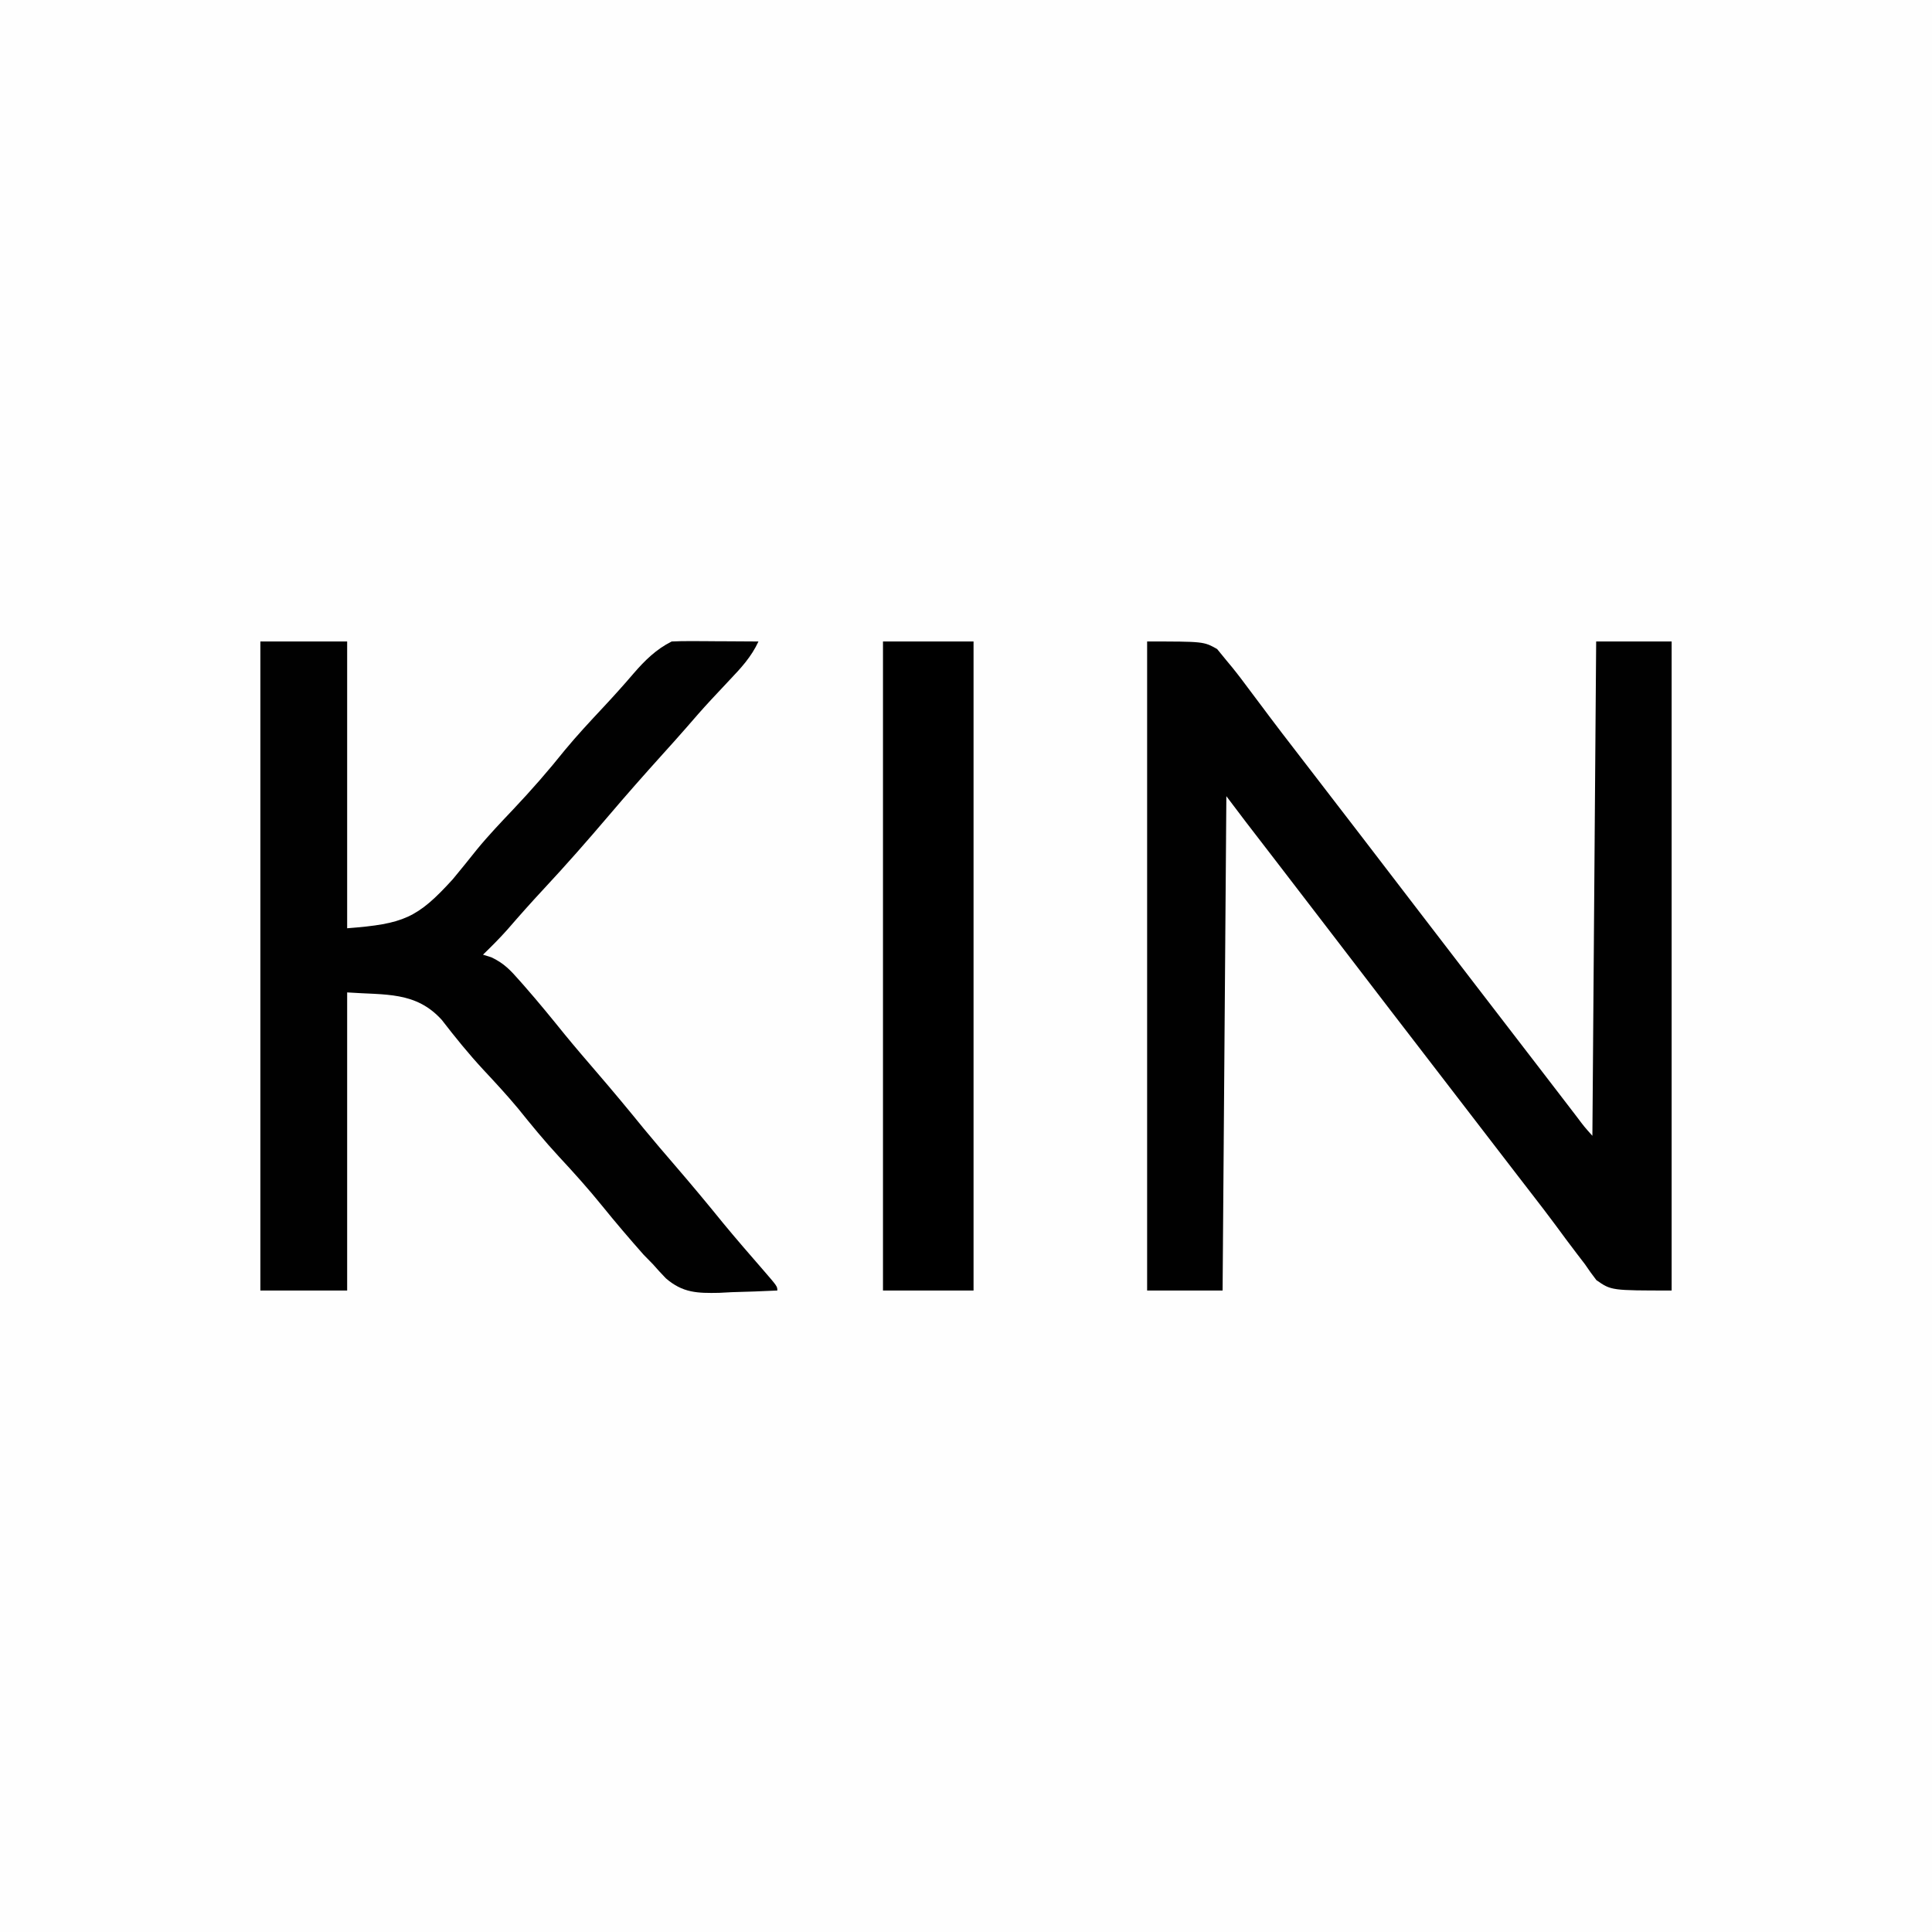
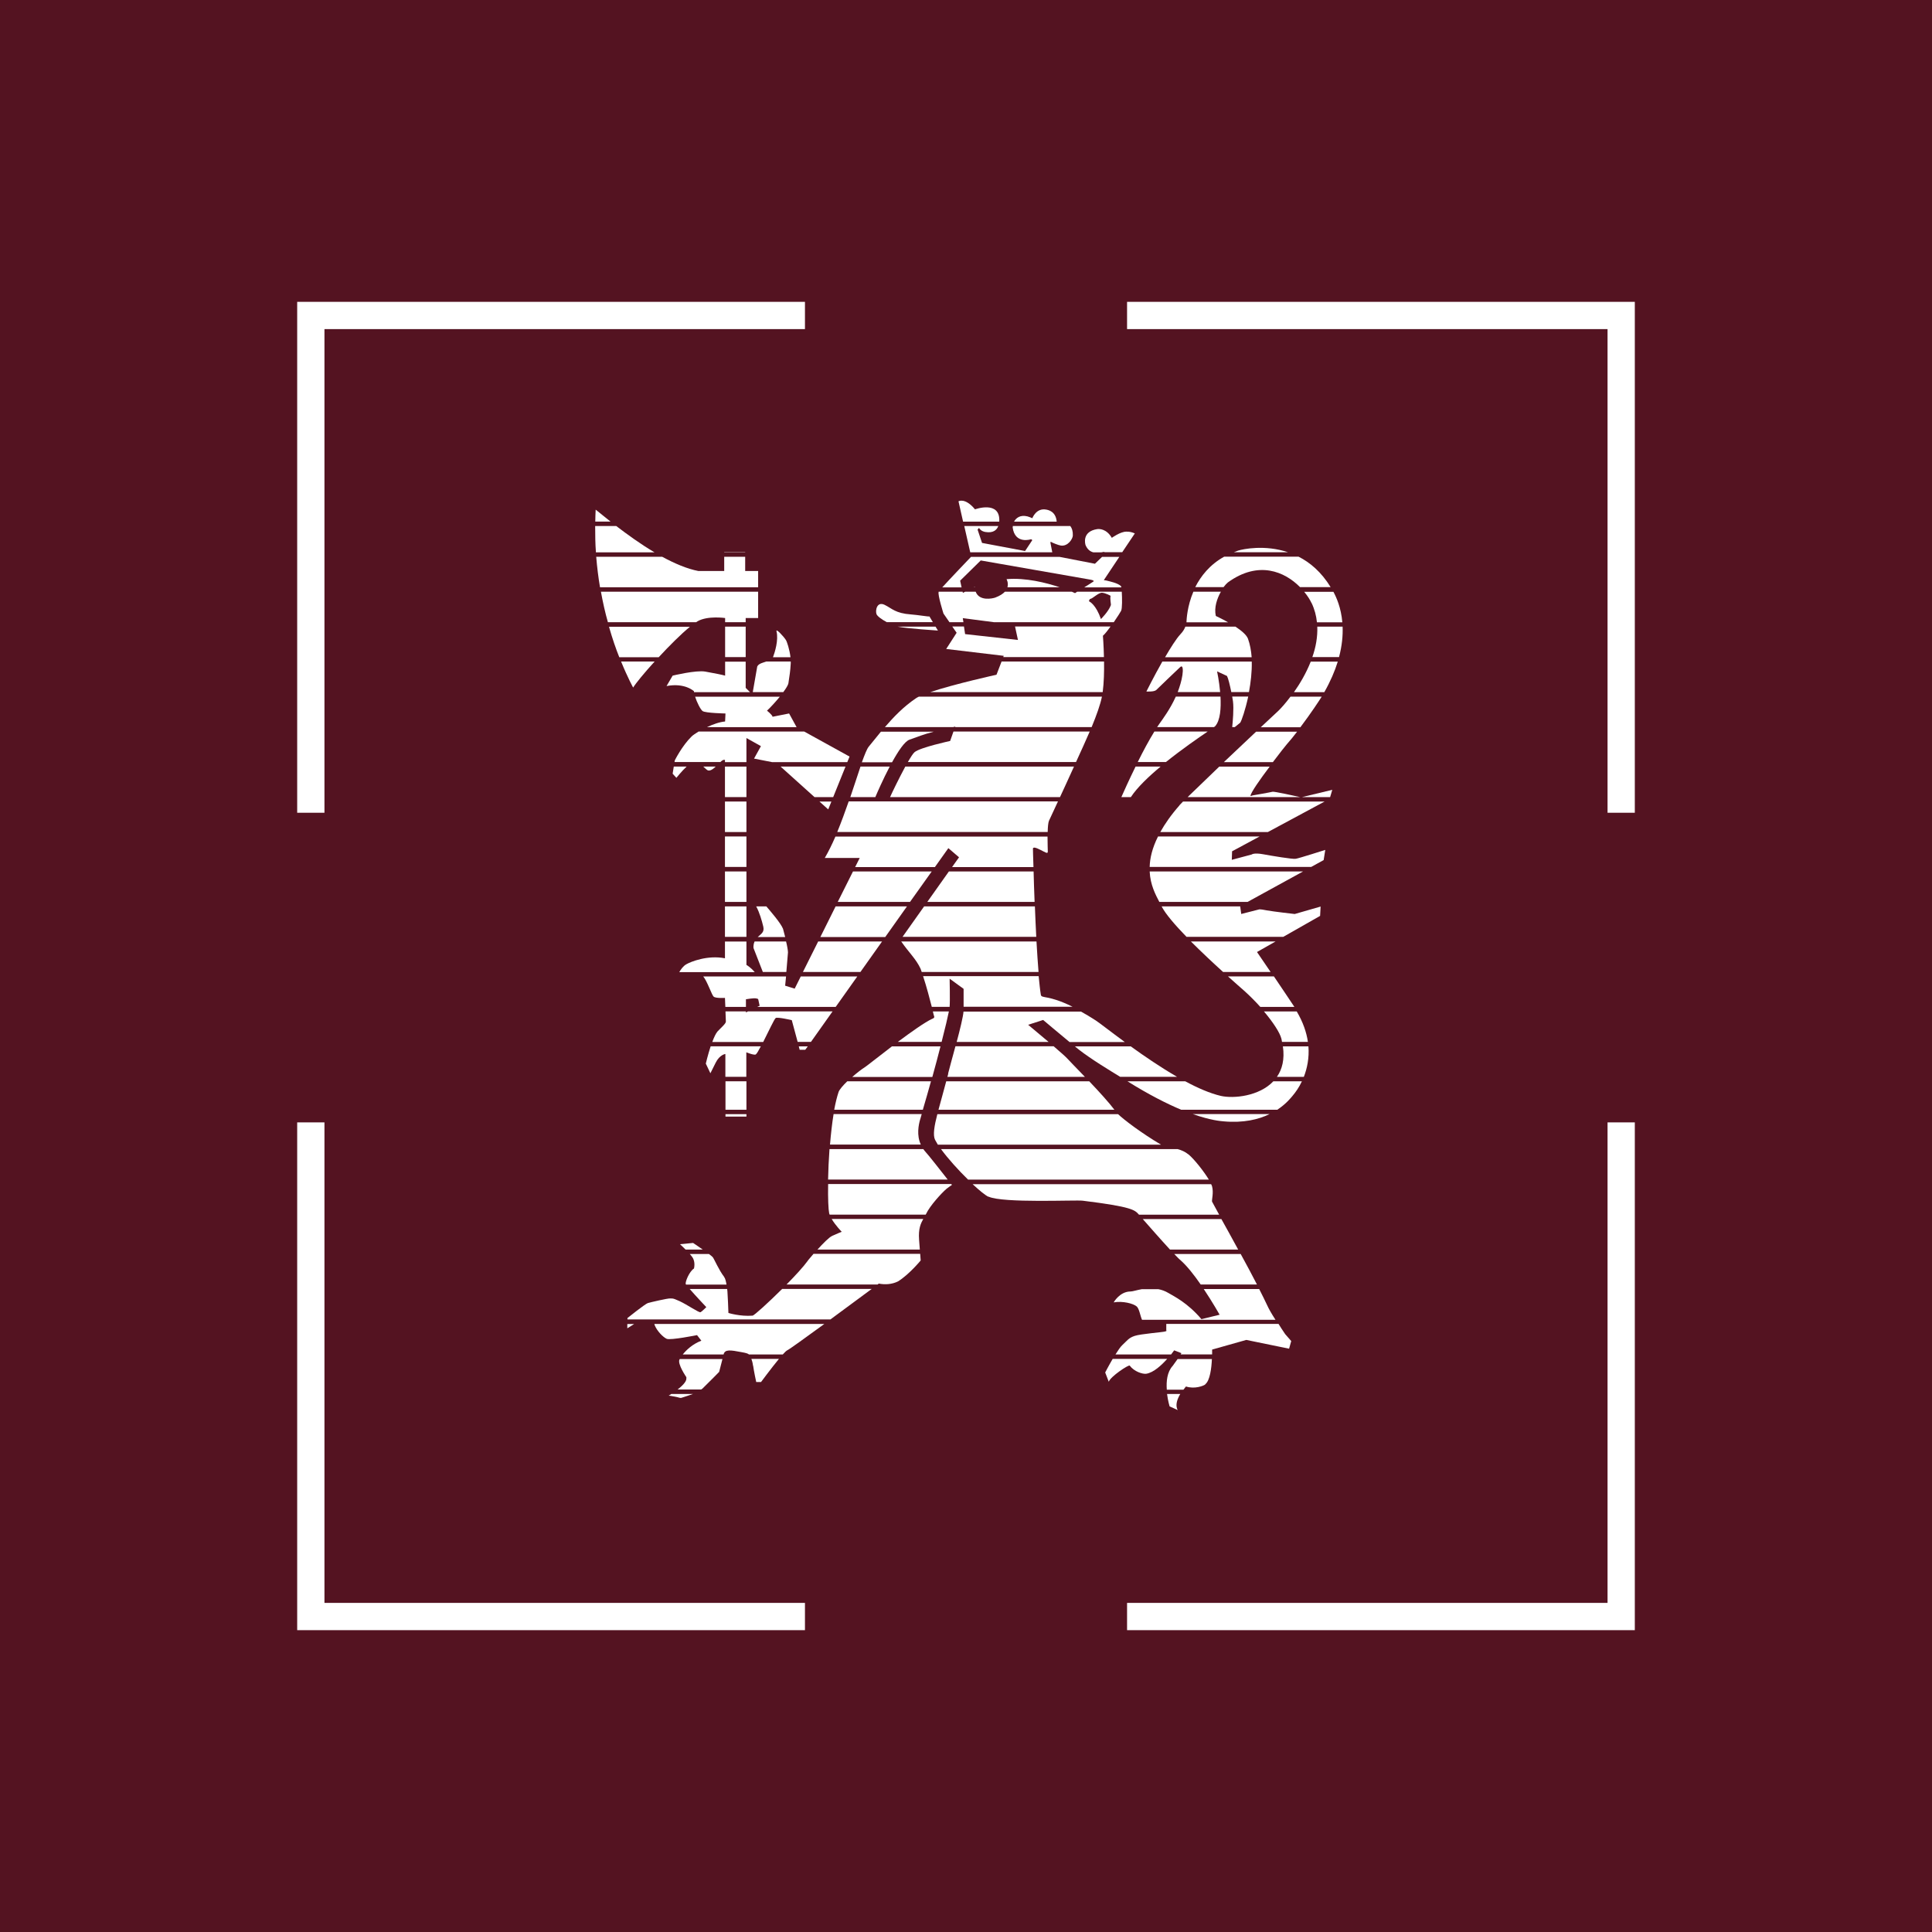
- <svg xmlns="http://www.w3.org/2000/svg" version="1.1" width="512" height="512">
-   <path d="M0 0 C168.96 0 337.92 0 512 0 C512 168.96 512 337.92 512 512 C343.04 512 174.08 512 0 512 C0 343.04 0 174.08 0 0 Z " fill="#FEFEFE" transform="translate(0,0)" />
-   <path d="M0 0 C15 0 15 0 18.547 2 C19.761 3.485 19.761 3.485 21 5 C21.493 5.593 21.986 6.186 22.494 6.797 C24.139 8.825 25.698 10.9 27.25 13 C28.397 14.526 29.544 16.052 30.691 17.578 C31.252 18.329 31.813 19.08 32.391 19.854 C34.63 22.84 36.906 25.797 39.188 28.75 C39.985 29.786 40.783 30.823 41.605 31.891 C42.396 32.917 43.186 33.943 44 35 C46.086 37.711 48.172 40.423 50.257 43.135 C52.302 45.794 54.348 48.452 56.395 51.109 C61.669 57.96 66.926 64.824 72.176 71.693 C77.104 78.139 82.049 84.572 87 91 C88.667 93.166 90.333 95.333 92 97.5 C92.833 98.583 93.667 99.667 94.5 100.75 C99.5 107.25 99.5 107.25 100.752 108.878 C101.578 109.952 102.404 111.025 103.23 112.099 C105.428 114.955 107.623 117.812 109.816 120.672 C110.276 121.271 110.736 121.869 111.209 122.486 C112.095 123.641 112.98 124.796 113.865 125.951 C115.824 128.568 115.824 128.568 118 131 C118.33 87.77 118.66 44.54 119 0 C125.6 0 132.2 0 139 0 C139 56.76 139 113.52 139 172 C123 172 123 172 119.062 169.25 C117.993 167.87 116.977 166.448 116 165 C115.322 164.116 114.644 163.231 113.945 162.32 C111.996 159.778 110.093 157.208 108.2 154.624 C106.192 151.907 104.127 149.235 102.062 146.562 C101.646 146.023 101.23 145.483 100.802 144.927 C99.957 143.832 99.111 142.736 98.266 141.641 C96.174 138.93 94.087 136.215 92 133.5 C91.167 132.417 90.333 131.333 89.5 130.25 C84.5 123.75 79.5 117.25 74.5 110.75 C74.088 110.214 73.675 109.678 73.251 109.126 C72.415 108.039 71.579 106.953 70.743 105.866 C68.698 103.207 66.652 100.549 64.605 97.891 C59.331 91.04 54.074 84.176 48.824 77.307 C43.896 70.861 38.951 64.428 34 58 C32.187 55.646 30.375 53.292 28.562 50.938 C27.759 49.895 26.956 48.852 26.129 47.777 C24.405 45.529 22.7 43.266 21 41 C20.67 84.23 20.34 127.46 20 172 C13.4 172 6.8 172 0 172 C0 115.24 0 58.48 0 0 Z " fill="#010101" transform="translate(304,170)" />
-   <path d="M0 0 C7.59 0 15.18 0 23 0 C23 25.08 23 50.16 23 76 C37.922 74.852 41.612 73.33 51 63 C53.173 60.388 55.296 57.74 57.418 55.086 C60.44 51.398 63.723 47.961 67 44.5 C71.81 39.416 76.348 34.225 80.719 28.754 C83.898 24.916 87.282 21.284 90.684 17.644 C93.503 14.628 96.257 11.579 98.938 8.438 C101.889 5.026 104.925 2.037 109 0 C110.74 -0.084 112.484 -0.107 114.227 -0.098 C115.258 -0.094 116.289 -0.091 117.352 -0.088 C118.432 -0.08 119.512 -0.071 120.625 -0.062 C122.257 -0.056 122.257 -0.056 123.922 -0.049 C126.615 -0.037 129.307 -0.021 132 0 C130.115 4.079 127.382 7.023 124.312 10.25 C123.218 11.417 122.124 12.585 121.031 13.754 C120.505 14.315 119.979 14.876 119.438 15.454 C117.134 17.932 114.921 20.485 112.707 23.043 C110.664 25.386 108.583 27.693 106.5 30 C101.701 35.323 96.959 40.689 92.32 46.152 C86.729 52.73 81.051 59.193 75.165 65.509 C71.857 69.059 68.642 72.673 65.469 76.344 C63.408 78.668 61.229 80.838 59 83 C59.727 83.228 60.454 83.456 61.203 83.691 C64.582 85.272 66.293 87.139 68.75 89.938 C69.183 90.427 69.615 90.916 70.061 91.421 C73.676 95.542 77.142 99.785 80.586 104.051 C83.339 107.414 86.162 110.709 89 114 C93.3 118.989 97.505 124.042 101.656 129.156 C104.393 132.477 107.191 135.74 110 139 C114.288 143.976 118.485 149.013 122.621 154.117 C126.075 158.303 129.626 162.403 133.191 166.494 C137 170.893 137 170.893 137 172 C133.001 172.205 129.003 172.328 125 172.438 C123.875 172.496 122.749 172.555 121.59 172.615 C115.816 172.733 111.95 172.643 107.465 168.77 C106.28 167.541 105.121 166.287 104 165 C103.197 164.18 102.394 163.36 101.566 162.516 C97.827 158.287 94.174 154.015 90.625 149.625 C86.944 145.071 83.072 140.764 79.086 136.481 C75.305 132.394 71.803 128.12 68.312 123.781 C65.364 120.235 62.246 116.87 59.099 113.5 C55.182 109.278 51.592 104.837 48.07 100.277 C41.163 92.679 33.148 93.725 23 93 C23 119.07 23 145.14 23 172 C15.41 172 7.82 172 0 172 C0 115.24 0 58.48 0 0 Z " fill="#010101" transform="translate(69,170)" />
-   <path d="M0 0 C7.92 0 15.84 0 24 0 C24 56.76 24 113.52 24 172 C16.08 172 8.16 172 0 172 C0 115.24 0 58.48 0 0 Z " transform="translate(234,170)" />
+ <svg xmlns="http://www.w3.org/2000/svg" id="Layer_1" data-name="Layer 1" viewBox="0 0 850.39 850.39">
+   <defs>
+     <style>
+       .cls-1 {
+         fill: #fff;
+       }
+ 
+       .cls-2 {
+         fill: none;
+         stroke: #fff;
+         stroke-width: 12px;
+       }
+ 
+       .cls-3 {
+         fill: #541321;
+       }
+     </style>
+   </defs>
+   <rect class="cls-3" x="0" width="850.39" height="850.39" />
+   <g>
+     <path class="cls-1" d="M372.15,337.42h-28.56l14.92,13.43h8.23l5.42-13.43Z" />
+     <path class="cls-1" d="M417.66,383.58l-9.5,13.41h47.23c-.22-5.03-.33-9.61-.44-13.41h-37.29Z" />
+     <path class="cls-1" d="M328.55,337.42h-9.45v13.43h9.45v-13.43Z" />
+     <path class="cls-1" d="M309.55,337.42c.78.68,1.45,1.4,1.95,1.63,1,.45,2.35-.5,3.52-1.63h-5.53.06Z" />
+     <path class="cls-1" d="M392.68,335.47c2.68-4.87,5.53-9.17,7.65-9.9,3.47-1.23,5.98-2.28,10.68-3.52h-23.26c-1.84,2.23-3.63,4.47-5.37,6.6-.78.95-1.78,3.47-3.02,6.87h13.25l.06-.05Z" />
+     <path class="cls-1" d="M344.76,304.66c1.28-1.73,2.18-3.18,2.28-4.03.56-3.9.78-4.8,1.01-8.6v-.85h-10.8c-.44.18-.95.35-1.5.51-2.3.72-2.46,1.78-2.46,1.78l-1.95,11.18h13.41Z" />
+     <path class="cls-1" d="M560.48,475.94c-6.25,6.6-17.5,7.71-23.13,6.43-4.76-1.12-10.18-3.47-15.66-6.43h-25.43c9.55,5.98,17.43,9.9,23.64,12.53h42.31c4.08-2.7,6.15-5.48,6.66-6.05,1.34-1.57,2.9-3.75,4.18-6.48h-12.58Z" />
+     <path class="cls-1" d="M346.83,419.16c0-.78-.33-2.75-.83-4.75h-13.86c-.73,1.67-.45,2.95-.45,2.95l4.08,10.46h10.35c.33-3.86.67-8.16.72-8.66Z" />
+     <path class="cls-1" d="M375.45,383.58l-6.71,13.41h31.81l9.56-13.41h-34.66Z" />
+     <path class="cls-1" d="M333.52,412.44h12.08c-.45-1.8-.83-3.3-.95-3.63-1-2.52-5.6-7.83-7.33-9.85h-4.47c1.45,2.63,2.52,6.38,3.13,8.95.55,2.52-1.07,3.18-2.46,4.53Z" />
+     <path class="cls-1" d="M409.05,271.34c-.51.12-5.03-.67-8.06-.89-6.98-.51-8.32-2.63-11.68-4.25-3.35-1.57-4.08,2.52-3.52,4.08.33.95,2.35,2.4,4.53,3.57h20.28l-1.5-2.52h-.05Z" />
+     <path class="cls-1" d="M406.76,398.96l-9.5,13.41h58.86c-.22-4.47-.44-9.05-.6-13.41h-48.75Z" />
+     <path class="cls-1" d="M389.65,412.44l9.56-13.48h-31.41l-6.71,13.48h28.56Z" />
+     <path class="cls-1" d="M388.25,414.41h-28.13l-6.7,13.41h25.31l9.51-13.41Z" />
+     <path class="cls-1" d="M466.45,258.5c-5.98-2.02-15.03-4.3-23.41-3.58,0,0,.95,1.63.39,3.58h23.03Z" />
+     <path class="cls-1" d="M419.68,321.99l-1.46,4.15s-13.18,2.85-15.65,4.92c-.67.55-1.73,2.23-2.97,4.36h74.02c2.23-4.87,4.3-9.4,6.03-13.43h-59.97Z" />
+     <path class="cls-1" d="M385.29,350.85c.72-1.73,3.3-7.66,6.32-13.43h-12.86c-1.28,3.81-2.79,8.5-4.47,13.43h11.07-.05Z" />
+     <path class="cls-1" d="M508.11,321.99c-2.45,3.98-5.03,8.78-7.32,13.43h12.41c6.98-5.6,14.25-10.63,18.38-13.43h-23.48Z" />
+     <path class="cls-1" d="M365.95,352.8h-5.26l3.86,3.47,1.4-3.47Z" />
+     <path class="cls-1" d="M396.69,414.41c3.3,4.8,6.5,7.65,8.5,11.96.17.5.35,1,.51,1.45h51.42c-.33-4.03-.62-8.61-.9-13.41h-59.54Z" />
+     <path class="cls-1" d="M473.18,261.07s-.51-.22-1.4-.62h-29.46c-.85.9-2.18,1.8-4.25,2.58-1.23.44-7.05,1.67-8.61-2.58h-4.63l-1.01.51-.1-.51h-10.56v.06c-.51,1.22,2.12,9.55,2.12,9.55l2.63,3.8h6.15l-.28-1.78,13.65,1.78h52.82c1.67-2.4,3.07-4.69,3.23-5.02.51-1.07.45-5.48.28-8.4h-19.61c-.56.33-.95.62-.95.62ZM480,263.58c.95-.12,3.47-2.73,5.08-2.68,1.62.12,3.75,1.35,3.75,1.35-.33,1.62.28,3.68.12,4.13-1.01,2.8-4.36,6.1-4.36,6.1-2.18-6.26-4.87-7.61-5.25-7.83,0,0,.05-1,.72-1.07h-.05Z" />
+     <path class="cls-1" d="M398.48,337.42c-2.79,5.15-5.92,11.63-6.7,13.43h74.79c.9-1.96,1.68-3.7,2.3-4.98,1.35-2.97,2.63-5.76,3.86-8.45h-74.25Z" />
+     <path class="cls-1" d="M347.94,289.28c-.39-3.35-1.55-6.93-2.07-7.65-1.05-1.63-4.47-5.26-4.08-3.75.95,3.85-.72,9.23-1.55,11.4h7.7Z" />
+     <path class="cls-1" d="M421.06,278.54l-4.58,7.11,25.33,3.02-.22.55h44.32c-.12-5.3-.45-9.38-.45-9.38.9-.78,2.13-2.35,3.35-4.08h-42.03l1.28,5.92-23.26-2.57-.5-3.35h-5.15l1.9,2.73v.05Z" />
+     <path class="cls-1" d="M328.22,275.82h-9.05v13.41h9.05v-13.41Z" />
+     <path class="cls-1" d="M485.96,291.18h-45.11l-2.23,5.81s-18.56,4.08-29.18,7.66h75.92c.55-4.2.67-9.11.6-13.41v-.06Z" />
+     <path class="cls-1" d="M510.17,318.81c-.28.4-.56.83-.85,1.23h25.04s.45-.33.51-.4c2.28-2.57,2.62-7.98,2.34-13.02h-19.67c-2.46,5.48-5.76,9.9-7.38,12.18Z" />
+     <path class="cls-1" d="M411.79,275.82h-16.73c4.25.85,17.78,1.73,17.78,1.73l-1.05-1.73Z" />
+     <path class="cls-1" d="M419.51,320.04c.33-.05.62-.12.95-.22v.22h60.04c2.18-5.31,3.8-9.83,4.53-13.41h-80.56c-.5.22-.89.45-1.23.67-5.58,3.75-9.88,8.28-13.75,12.75h30.08-.05Z" />
+     <path class="cls-1" d="M519.52,279.23c-1.85,2.02-4.3,5.92-6.71,10.06h38.12c-.22-2.91-.72-5.65-1.62-8.16-.67-1.73-2.97-3.63-5.53-5.31h-22.03c-.39,1.01-1,2.13-2.23,3.41Z" />
+     <path class="cls-1" d="M525.27,260.45c-2.75,6.48-2.97,12.25-3.02,13.14v.33h18.33c-2.9-1.62-5.42-2.8-5.42-2.8-.85-3.68.55-7.71,2.23-10.68h-12.13Z" />
+     <path class="cls-1" d="M504.64,304.38c.56,0,3.47.17,4.36-.72.78-.78,9.33-9.01,10.5-10.06,1.18-1.07,1.3,1.23.96,3.52-.4,2.63-1.18,5.08-2.08,7.5h18.68c-.45-4.98-1.35-9.11-1.35-9.11l4.36,2.02c.56,1.05,1.28,4.02,1.9,7.1h7.77c.78-4.2,1.35-8.9,1.23-13.43h-39.36c-3.74,6.6-7.03,13.2-7.03,13.2h.05Z" />
+     <path class="cls-1" d="M536.68,337.42c-5.6,5.37-10.63,10.23-13.93,13.43h49.54c-2.07-.45-11.58-2.58-12.19-2.35-.72.22-8.77,1.62-8.77,1.62,0,0-.9.39-.9.17,0-1.28,4.25-7.32,8.43-12.86h-22.18Z" />
+     <path class="cls-1" d="M486.02,242.89l.17.17h7.77l5.55-8.27c-1.18-.51-2.35-.85-3.81-.78-2.68.05-6.32,2.73-6.32,2.73-2.35-4.03-5.53-3.97-6.42-3.85-6.88,1.05-5.31,6.65-5.1,7.15.85,1.9,2.07,2.73,3.36,3.07h3.57c.62-.1,1.07-.22,1.23-.17v-.05Z" />
+     <path class="cls-1" d="M542.37,306.63c.12.67.23,1.4.33,2.02.45,3.35-.1,9.1-.33,11.4h1.12l2.41-1.95c.62-.95,2.23-5.55,3.52-11.51h-7.05v.05Z" />
+     <path class="cls-1" d="M454.39,228.09c-1.23-.5-2.07-.78-2.07-.78-3.25-.83-5.1.67-5.98,2.3h18.78c-.4-4.6-3.8-5.15-4.63-5.31-4.43-.83-6.1,3.8-6.1,3.8Z" />
+     <path class="cls-1" d="M423.24,258.49l-.62-2.9,9.06-8.9,48.29,8.45s1.96.33,1.3.83c-.23.17-2.13,1.4-4.03,2.57h16.33c0-.33-.12-.5-.17-.55-1.4-1.4-5.2-2.13-5.76-2.3-.5-.17-1-.22-1-.22l-.78-.12,6.82-10.23h-7.6l-3.13,3.02-15.55-3.02h-39.01c-1.01,1.07-9.06,9.45-12.64,13.41h8.56l-.06-.05Z" />
+     <path class="cls-1" d="M439.84,229.49c.5-9.38-10.68-5.3-10.68-5.3-4.42-5.31-7.27-3.53-7.27-3.53l2.02,8.95h15.88v-.05l.05-.06Z" />
+     <path class="cls-1" d="M268.74,229.58c-3.03-2.4-5.31-4.3-6.55-5.25-.12,1.78-.12,3.47-.17,5.25h6.71Z" />
+     <path class="cls-1" d="M493.51,350.85h4.25c2.8-4.25,7.71-8.95,13.08-13.43h-11.01c-2.9,5.93-5.3,11.24-6.25,13.43h-.06Z" />
+     <path class="cls-1" d="M328,242.94h-9.23v.12h9.23v-.12Z" />
+     <path class="cls-1" d="M333.7,258.49v-7.15h-5.7v-6.26h-9.23v6.26h-11.35c-5.03-.95-10.56-3.36-15.93-6.26h-29.06c.39,4.7.95,9.17,1.67,13.41h69.6Z" />
+     <path class="cls-1" d="M409.83,475.94h-36.89c-1.85,1.78-3.35,3.52-3.8,4.63-.73,2.18-1.4,4.87-1.95,7.89h39.01c1.28-4.43,2.52-8.61,3.58-12.53h.05Z" />
+     <path class="cls-1" d="M373.55,352.79c-1.57,4.48-3.25,9.11-5.03,13.43h92.63c.05-2.18.22-4.15.56-4.93,1.12-2.35,2.57-5.53,3.97-8.55h-92.13v.05Z" />
+     <path class="cls-1" d="M413.96,460.56h-21.35c-6.1,4.65-11.4,8.9-12.08,9.28-1.12.68-3.3,2.35-5.42,4.2h35.27c1.4-5.03,2.57-9.5,3.57-13.41v-.06Z" />
+     <path class="cls-1" d="M497.76,460.56h-24.66c.78.62,1.46,1.18,1.8,1.46,5.42,4.25,14.08,9.45,18.16,11.96h25.04c-7.15-4.15-14.31-9.01-20.41-13.43h.06Z" />
+     <path class="cls-1" d="M328.55,475.94h-9.22v12.53h9.22v-12.53Z" />
+     <path class="cls-1" d="M417.38,472.6c-.12.5-.22.95-.39,1.39h60.54c-3.7-3.85-6.93-7.15-7.95-8.27-.72-.78-3.07-2.85-5.82-5.2h-43.21c-1.4,5.15-2.73,10-3.23,12.02l.05.06Z" />
+     <path class="cls-1" d="M410.33,448.43c-3.23,1.5-9.28,5.8-15.15,10.17h19.28c1.63-6.32,2.7-10.9,3.2-13.41h-7.05c.22.83.33,1.51.4,1.62.33.95.39,1.18-.73,1.68l.05-.05Z" />
+     <path class="cls-1" d="M351.59,460.56l.39,1.51h2.46l1.12-1.51h-3.97Z" />
+     <path class="cls-1" d="M421.13,458.62h40.42c-4.42-3.75-9-7.55-9-7.55l6.6-2.12s6.82,5.75,11.62,9.72h24.33c-6.32-4.63-11.13-8.43-12.86-9.55-2.35-1.51-4.47-2.8-6.43-3.86h-51.71c-.17,2.23-1.51,7.78-3.02,13.41l.05-.05Z" />
+     <path class="cls-1" d="M410.11,443.18h7.88v-.1c.22-2.13,0-12.3,0-12.3l6.15,4.47v7.88h47.96c-10.9-5.42-13.7-3.47-13.97-5.31-.35-2.07-.62-4.92-.95-8.15h-50.87c1.62,4.92,2.95,10.12,3.8,13.41v.1Z" />
+     <path class="cls-1" d="M367.74,368.18c-1.51,3.47-3.08,6.7-4.7,9.45h15.38l-2.02,4.02h35.11l5.92-8.33,4.7,4.03-3.07,4.3h35.83c-.17-4.7-.22-7.71-.22-7.71-.28-1.67,1.95-.5,3.35.17,2.07,1.01,3.18,1.9,3.18.73,0-.62-.12-3.58-.12-6.6h-93.41l.06-.05Z" />
+     <path class="cls-1" d="M492.13,490.41h-79.55c-1.35,5.2-2.02,9.23-1,11.3.33.62.77,1.35,1.22,2.13h98.23c-8.61-5.1-16.33-10.96-18.9-13.43Z" />
+     <path class="cls-1" d="M416.49,475.94c-1.18,4.53-2.4,8.72-3.41,12.53h77.43c-2.25-3.03-6.71-7.95-11.08-12.53h-62.94Z" />
+     <path class="cls-1" d="M328.55,490.41h-9.22v1.07h9.22v-1.07Z" />
+     <path class="cls-1" d="M271.25,231.54h-9.28c0,3.97.05,7.82.33,11.57h25.78c-6.26-3.68-12.13-8-16.83-11.57Z" />
+     <path class="cls-1" d="M575.91,460.56h-11.23c.83,5.76-.33,10.13-2.63,13.43h11.85c1.46-3.75,2.41-8.33,2.02-13.43Z" />
+     <path class="cls-1" d="M538.4,493.56c8.95.83,15.6-.83,20.41-3.18h-33.77c7.95,2.79,12.3,3.07,13.36,3.18Z" />
+     <path class="cls-1" d="M523.02,508.08c-1.39-1.17-3.07-1.84-4.63-2.28h-104.19c3.02,4.13,7.65,9.28,11.9,13.41h105.99c-2.18-3.58-6.32-8.88-9-11.13h-.06Z" />
+     <path class="cls-1" d="M299.94,615.26c1.85-.62,3.58-1.13,5.08-1.68h-9.55c-.68.45-1.13.73-1.13.73.73,0,4.03.72,4.03.72,0,0,1.07.4,1.62.23h-.05Z" />
+     <path class="cls-1" d="M428.67,258.49h.4v-.17l-.4.17Z" />
+     <path class="cls-1" d="M560.6,429.78h-20.08c3.08,2.79,5.65,5.02,7.05,6.25,2.57,2.3,4.98,4.75,7.16,7.16h14.98s0-.12-.06-.12c-1.45-2.23-5.37-8-8.93-13.3h-.12Z" />
+     <path class="cls-1" d="M564.01,457.1c.12.5.17,1,.28,1.5h11.4c-.62-4.2-2.12-8.66-4.92-13.41h-14.43c4.15,4.92,7.05,9.45,7.66,11.96v-.05Z" />
+     <path class="cls-1" d="M513.24,585.55s.73.17-.33.5c-1.07.35-10.85,1.07-13.47,1.96-2.68.9-3.18,1.95-5.48,4.08-.78.72-1.85,2.28-2.97,4.08h24.49c.83-1.07,1.34-1.8,1.34-1.8l3.18,1.23s-.17.23-.33.56h13.86v-2.13l15.04-4.25,18.83,3.86.95-3.36-2.68-3.07c-1.17-1.73-2.12-3.18-2.9-4.47h-49.42v2.79h-.12Z" />
+     <path class="cls-1" d="M530.46,609.33c2.13-1.57,2.8-7.21,2.97-11.13h-15.1c-.83,1.18-1.73,2.46-2.17,3.02-2.46,2.68-2.85,6.83-2.58,10.46h7.33c.62-.85,1.12-1.4,1.12-1.4,3.75,1.23,7.6-.23,8.5-.9l-.06-.05Z" />
+     <path class="cls-1" d="M513.69,613.57c.4,3.13,1.13,5.48,1.13,5.48,1.22.5,3.57,1.62,3.57,1.62-1.23-2.18-.17-4.92,1.12-7.1h-5.82Z" />
+     <path class="cls-1" d="M581.33,399.02l-11.45,3.29s-9.35-1.05-12.41-1.62c-3.08-.62-3.3-.39-3.3-.39l-7.83,2-.45-3.35h-34.59c1.67,3.3,5.92,8.22,10.95,13.41h42.6l16.21-9.22.22-4.13h.05Z" />
+     <path class="cls-1" d="M554.28,567.39h-24.43c3.92,5.87,6.98,11.3,6.98,11.3l-8,1.95c-6.2-7.27-12.02-10.01-14.53-11.51-1.5-.9-2.97-1.4-4.42-1.68h-7.32c-2.25.4-4.03,1.01-4.93,1.01-4.8,0-7.43,4.8-7.43,4.8,3.92-.72,8.66.5,10.12,1.78,1.13.96,1.57,4.15,2.35,5.88h58.75c-1.95-3.02-2.85-4.65-3.68-6.43-.85-1.85-2.07-4.3-3.47-7.05v-.05Z" />
+     <path class="cls-1" d="M519.62,554.71c2.73,2.35,5.98,6.48,8.88,10.67h24.76c-2.12-4.13-4.63-8.83-7.15-13.41h-29.24c1.12,1.18,2.13,2.25,2.8,2.75h-.05Z" />
+     <path class="cls-1" d="M503.01,536.59c2.8,3.18,7.95,9.06,11.96,13.41h30.02c-2.68-4.97-5.31-9.67-7.38-13.41h-34.66.05Z" />
+     <path class="cls-1" d="M524.2,414.41c4.7,4.69,9.78,9.45,14.15,13.41h20.91c-3.25-4.81-5.98-8.78-5.98-8.78l8.15-4.63h-37.23Z" />
+     <path class="cls-1" d="M571.61,245.02h-32.76c-6.37,3.52-10.28,8.55-12.75,13.41h12.46c.73-.95,1.4-1.68,1.9-2.07,13.48-9.78,25.04-4.75,31.76,2.07h13.47c-4.08-6.65-9.05-10.85-14.13-13.41h.05Z" />
+     <path class="cls-1" d="M577.31,265.41c1.33,2.8,2.07,5.65,2.35,8.5h11.18c-.56-6.48-2.63-11.01-3.92-13.41h-12.86c1.4,1.68,2.52,3.41,3.25,4.98v-.06Z" />
+     <path class="cls-1" d="M545,242.34c-.67.23-1.22.5-1.9.73h23.82c-10.18-3.41-19.74-1.4-21.92-.73Z" />
+     <path class="cls-1" d="M445.72,232.04c.95,7.77,8.16,5.3,8.16,5.3l.5.4-3.18,4.8-18.95-3.57-1.96-5.87.62-.73c.5.73,1.12,1.45,2.75,1.78,3.68.62,5.13-1,5.75-2.62h-14.98l2.63,11.57h36.11c-.28-1.4-.67-3.41-.73-3.75-.1-.5-.17-1.05.28-.78.4.28,3.08,1.4,4.25,1.57,3.13.4,5.2-2.97,5.25-4.42.06-1.95-.39-3.23-1.12-4.18h-25.31v.5h-.06Z" />
+     <path class="cls-1" d="M590.95,275.82h-11.13c.17,4.58-.67,9.17-2.18,13.41h11.75c1.34-5.08,1.73-9.55,1.57-13.41Z" />
+     <path class="cls-1" d="M519.17,354.48c-3.75,4.25-6.43,8.16-8.45,11.75h47.35l24.98-13.43h-62.32c-.73.73-1.35,1.35-1.63,1.68h.06Z" />
+     <path class="cls-1" d="M510.29,396.99h38.84l24.43-13.41h-67.52c.27,5.93,2.62,10.28,4.25,13.41Z" />
+     <path class="cls-1" d="M583.34,374.09s-11.57,3.7-13.02,3.92c-1.4.23-10.4-1.28-14.43-2.02-4.02-.72-4.92.12-4.92.12l-8.78,2.35.12-3.75,12.13-6.53h-44.72c-2.57,5.13-3.58,9.55-3.68,13.41h71.1l5.48-3.02.72-4.53v.05Z" />
+     <path class="cls-1" d="M573.11,350.85h12.36l.95-3.2-13.31,3.2Z" />
+     <path class="cls-1" d="M538.68,335.47h21.58c3.02-3.97,5.64-7.33,6.15-7.88,1.5-1.68,3.02-3.58,4.52-5.53h-18.05c-4.53,4.25-9.51,8.95-14.2,13.41Z" />
+     <path class="cls-1" d="M569.48,304.66h13.43c2.73-4.81,4.63-9.28,5.92-13.43h-11.9c-2.02,5.1-4.76,9.73-7.38,13.43h-.06Z" />
+     <path class="cls-1" d="M581.78,306.63h-13.75c-2.35,3.13-4.42,5.37-5.43,6.32-2.17,2.02-4.8,4.47-7.65,7.15h17.43c4.6-6.08,8.56-12.13,9.35-13.41l.05-.05Z" />
+     <path class="cls-1" d="M435.09,526.7c6.33,2.97,38.47,1.4,41.49,1.8,21.68,2.68,22.86,4.07,24.65,6.03,0,0,.06.12.12.12h35.27c-1.85-3.41-3.08-5.6-3.13-5.76-.17-.73.78-3.97,0-6.76-.05-.22-.22-.55-.4-.9h-104.98c2.97,2.75,5.53,4.87,6.98,5.55v-.06Z" />
+     <path class="cls-1" d="M297.69,342.4s2.52-3.13,4.53-4.98h-5.65l-.5,3.13,1.67,1.85h-.05Z" />
+     <path class="cls-1" d="M328.55,383.58h-9.45v13.41h9.45v-13.41Z" />
+     <path class="cls-1" d="M328.55,352.8h-9.45v13.43h9.45v-13.43Z" />
+     <path class="cls-1" d="M328.55,368.18h-9.45v13.41h9.45v-13.41Z" />
+     <path class="cls-1" d="M328.55,398.96h-9.45v13.41h9.45v-13.41Z" />
+     <path class="cls-1" d="M319.1,439.23s.05,1.84.17,3.97h9.06v-3.36s3.4-.6,4.42-.39c.67.12.89.17,1,.45.12.5.62,2.8.62,2.8l-1.07.5h34.54l9.51-13.41h-24.88l-2.68,5.37-4.2-1.3s.17-1.84.4-4.07h-36.46c1.73,2,3.75,8.15,4.58,8.88.95.83,4.98.56,4.98.56Z" />
+     <path class="cls-1" d="M328.55,424.7v-10.28h-9.45v7.38c-7.7-1.51-15.15,1.55-16.98,2.62-1.4.78-2.46,2.3-3.13,3.47h33.21c-1.91-2.23-3.58-3.13-3.58-3.13l-.06-.05Z" />
+     <path class="cls-1" d="M319.33,313.99l-.17,3.58c-2.52.22-5.42,1.28-8,2.5h39.47l-3.3-6.03-7.27,1.45c-.17-.89-2.46-2.68-2.46-2.68,1.73-1.62,3.85-3.97,5.65-6.15h-37.29c.78,2.46,2.4,5.71,3.3,6.32,1.23.9,10.12,1.07,10.12,1.07l-.05-.05Z" />
+     <path class="cls-1" d="M289.92,289.3c4.65-5.03,9.85-10.23,13.75-13.41h-35.61c1.46,5.13,3.03,9.67,4.53,13.41h17.33Z" />
+     <path class="cls-1" d="M307.09,273.43c4.47-2.52,12.08-1.4,12.08-1.4v1.84h9.05v-1.84h5.48v-11.58h-69.2c.89,4.81,1.9,9.35,3.07,13.41h38.86s.5-.33.67-.44Z" />
+     <path class="cls-1" d="M288.14,291.18h-14.76c2.97,7.28,5.31,11.46,5.31,11.46,1.12-1.85,4.86-6.43,9.45-11.46Z" />
+     <path class="cls-1" d="M328.22,302.7v-11.46h-9.05v6.15c-1.07-.33-4.63-1.05-8.72-1.78-4.08-.73-14.38,1.78-14.38,1.78l-2.68,4.58c8.16-1.55,12.08,2.3,12.08,2.3v.4h24.66l-1.96-1.96h.05Z" />
+     <path class="cls-1" d="M341.41,448.08c.95-.5,7.1.95,7.1.95l2.58,9.56h5.87l9.5-13.41h-37.23l-.9.45v-.45h-9c.05,2.12.17,4.02.17,4.47,0,.95-2.07,2.63-3.68,4.36-.73.83-1.57,2.63-2.3,4.63h22.41c2.3-4.52,4.93-10.22,5.48-10.5v-.06Z" />
+     <path class="cls-1" d="M319.1,334.57v.9h9.45v-10.62l6.38,3.57-3.03,5.48,8,1.57h33.04l1-2.46-19.95-11.01h-46.52c-1.33.85-2.45,1.57-3.02,2.13-4.25,4.13-7.43,10.56-7.43,10.56l-.12.73h20.18c1.4-1.4,2.02-.9,2.02-.9v.05Z" />
+     <path class="cls-1" d="M305.13,547.09l-5.82.56s1.28,1.17,2.45,2.35h7.55c-2.12-1.51-4.25-2.91-4.25-2.91h.06Z" />
+     <path class="cls-1" d="M276.12,582.77v1.9s1.67-1.07,3.02-1.9h-3.02Z" />
+     <path class="cls-1" d="M318.7,561.97c-2.23-2.85-4.35-7.83-4.97-8.61-.17-.22-.78-.72-1.68-1.4h-8.43c.44.51.83.95,1.12,1.4,1.5,2.13.72,4.98.72,4.98-2.12,1.4-3.92,5.92-3.63,6.87,0,0,.12.17.17.23h17.78c-.22-1.35-.55-2.8-1.07-3.41v-.05Z" />
+     <path class="cls-1" d="M308.32,577.57c-.62.33-5.82-3.3-9.22-4.87-3.41-1.57-3.18-1.05-4.13-1.17-.96-.12-8.66,1.68-9.79,2.02-1.17.33-9,6.6-9,6.6v.62h89.33c7.05-5.2,14.2-10.51,18.18-13.43h-39.42c-6.15,6.1-12.3,11.69-13.02,11.75-5.43.45-10.63-1.18-10.63-1.18,0-.83-.33-8.5-.44-9.55,0-.23-.06-.62-.12-1.01h-16.5c2.63,3.03,7.33,8,7.33,8,0,0-1.9,1.9-2.52,2.23h-.06Z" />
+     <path class="cls-1" d="M300.54,596.18h17.95c.56-2.35,2.97-1.96,7.95-1.01,1.84.33,2.73.56,3.23,1.01h14.88c.83-.95,1.62-1.68,2-1.85.9-.4,8.16-5.65,16.28-11.57h-74.8s.05.33.12.5c1.05,2.62,3.68,5.3,5.3,6.03,1.68.73,13.36-1.62,13.36-1.62l1.9,2.45c-3.92,1.51-6.6,4.08-8.22,6.1l.05-.05Z" />
+     <path class="cls-1" d="M331.51,601.15c.28,2.25,1.35,7.16,1.35,7.16h2.12s4.42-5.98,7.88-10.18h-12.13c.28.78.56,1.68.73,3.02h.05Z" />
+     <path class="cls-1" d="M489.76,598.13c-1.78,3.02-3.3,5.98-3.3,5.98l1.57,4.08c.73-2.28,8.83-7.66,9.23-7.1,1.95,2.63,5.65,3.8,7.27,3.58,3.25-.5,6.76-3.8,9.23-6.55h-23.99Z" />
+     <path class="cls-1" d="M302.11,606.14v.72c0,1.4-1.95,3.25-3.85,4.75h10.35s.44-.27.62-.44c2.9-2.8,7.32-7.33,7.32-7.33,0,0,.9-3.41,1.45-5.65h-18.78s-.05.12-.12.17c-1.05,1.96,3.02,7.83,3.02,7.83v-.05Z" />
+     <path class="cls-1" d="M312.68,472.42s1.78-3.58,2.35-4.7c1.78-3.53,4.25-3.8,4.25-3.8v10.06h9.22v-10.8s3.41,1.4,4.15.95c.44-.28,1.28-1.73,2.23-3.58h-22.08c-1.23,3.75-2.13,7.61-2.13,7.61l2.02,4.25Z" />
+     <path class="cls-1" d="M417.15,519.21c-2.9-3.68-8.38-10.73-10.05-12.52-.28-.28-.45-.62-.68-.9h-41.31c-.33,4.7-.55,9.28-.62,13.41h52.66Z" />
+     <path class="cls-1" d="M405.03,492.73c.22-.78.44-1.57.67-2.35h-38.79c-.68,4.13-1.18,8.77-1.57,13.41h39.96c-1.9-4.08-1-8.66-.27-11.13v.06Z" />
+     <path class="cls-1" d="M407.61,534.35c1.73-3.68,6.82-9.22,9.05-11.12.5-.45,2.35-1.68,2.35-1.68,0,0-.17-.22-.28-.39h-54.22c-.12,6.37.12,11.28.45,12.8,0,.22.17.45.22.67h42.27s.1-.17.17-.28Z" />
+     <path class="cls-1" d="M355.61,554.87c-1.9,2.62-5.53,6.6-9.4,10.51h40.09c.33-.23.5-.4.5-.4,2.8.56,5.87.33,8.45-.95,4.97-3.08,10-9.23,10-9.23,0,0-.12-1.28-.22-2.9h-46.96c-1.18,1.35-2.13,2.46-2.46,2.9v.06Z" />
+     <path class="cls-1" d="M366.24,544.03c-1.3.55-4.03,3.35-6.43,5.98h45.06c-.12-1.57-.23-3.25-.33-4.36-.35-4.87.72-7.05,1.84-9.11h-40.31c1.68,2.85,4.43,5.65,4.43,5.65,0,0-1.91.73-4.25,1.8v.05Z" />
+     <path class="cls-2" d="M713.58,357.74v-218.88h-217.49" />
+     <path class="cls-2" d="M496.09,711.53h217.49v-217.5" />
+     <path class="cls-2" d="M136.81,357.74v-218.88h217.5" />
+     <path class="cls-2" d="M354.31,711.53h-217.5v-217.5" />
+   </g>
</svg>
